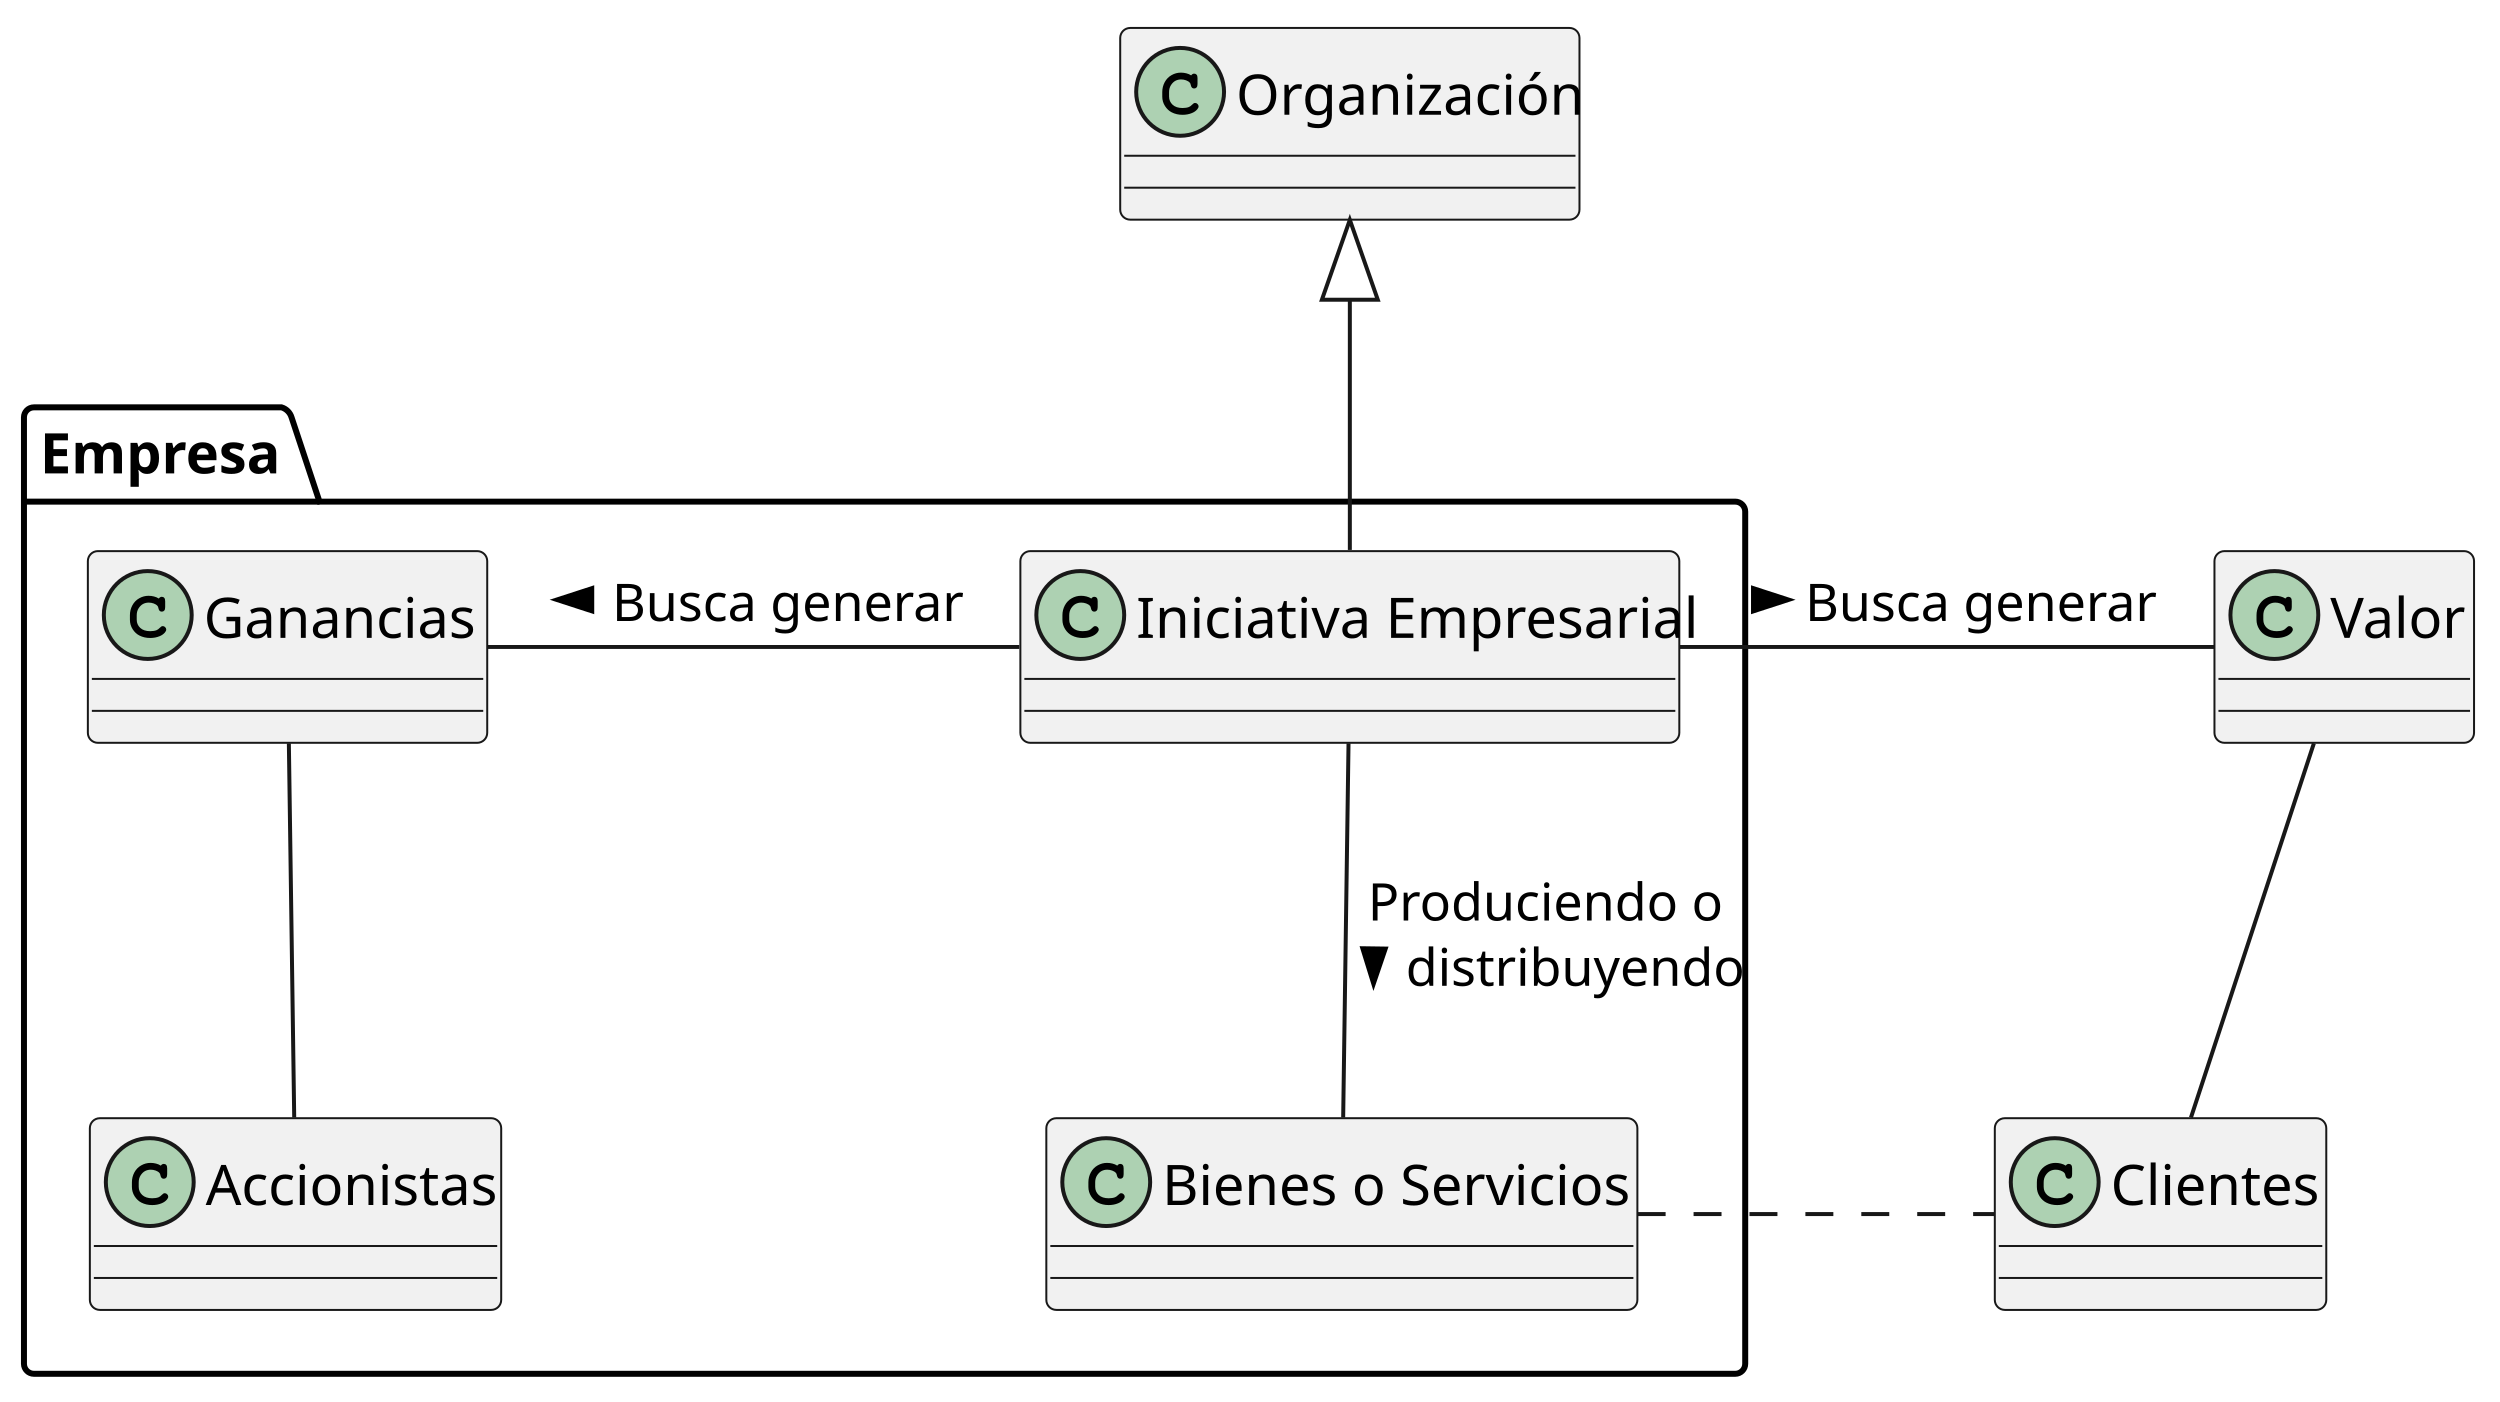
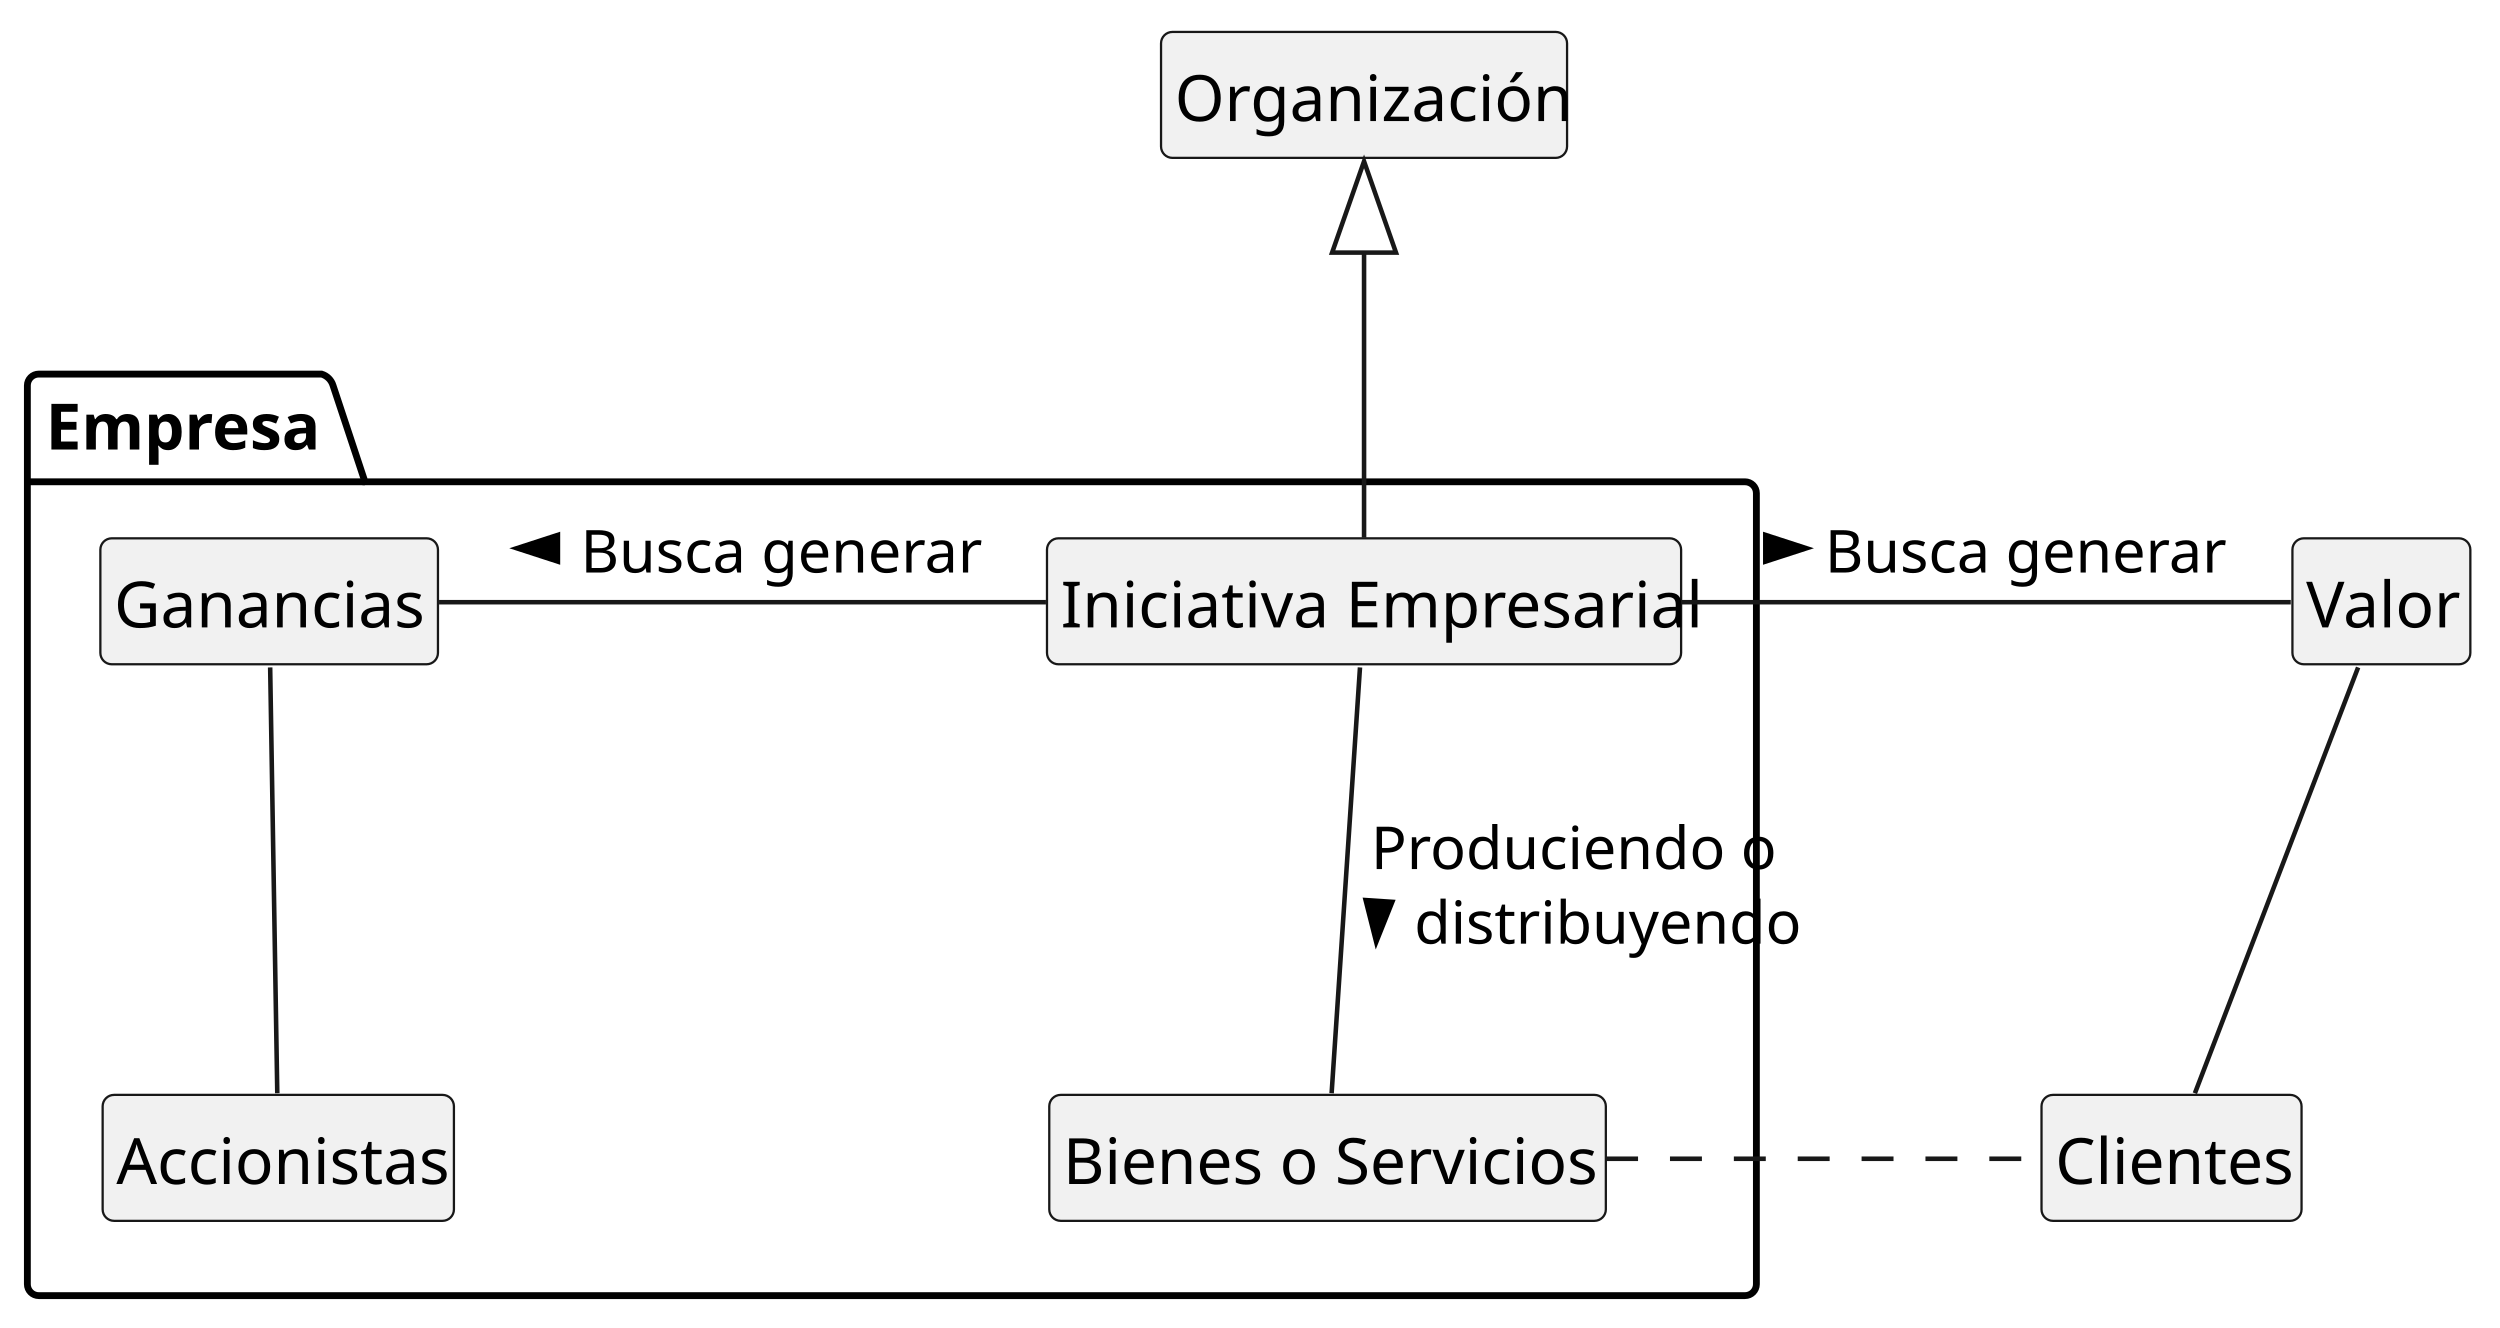
- <svg xmlns="http://www.w3.org/2000/svg" contentStyleType="text/css" height="351px" preserveAspectRatio="none" style="width:626px;height:351px;background:#FFFFFF;" version="1.1" viewBox="0 0 626 351" width="626px" zoomAndPan="magnify">
+ <svg xmlns="http://www.w3.org/2000/svg" contentStyleType="text/css" height="291px" preserveAspectRatio="none" style="width:548px;height:291px;background:#FFFFFF;" version="1.1" viewBox="0 0 548 291" width="548px" zoomAndPan="magnify">
  <defs />
  <g>
    <g id="cluster_Empresa">
-       <path d="M8.5,102 L70.5,102 A3.75,3.75 0 0 1 73,104.5 L80,125.609 L434.5,125.609 A2.5,2.5 0 0 1 437,128.109 L437,341.5 A2.5,2.5 0 0 1 434.5,344 L8.5,344 A2.5,2.5 0 0 1 6,341.5 L6,104.5 A2.5,2.5 0 0 1 8.5,102 " fill="none" style="stroke:#000000;stroke-width:1.5;" />
-       <line style="stroke:#000000;stroke-width:1.5;" x1="6" x2="80" y1="125.609" y2="125.609" />
-       <text fill="#000000" font-family="sans-serif" font-size="14" font-weight="bold" lengthAdjust="spacing" textLength="61" x="10" y="118.533">Empresa</text>
+       <path d="M8.5,82 L70.5,82 A3.75,3.75 0 0 1 73,84.5 L80,105.609 L382.5,105.609 A2.5,2.5 0 0 1 385,108.109 L385,281.5 A2.5,2.5 0 0 1 382.5,284 L8.5,284 A2.5,2.5 0 0 1 6,281.5 L6,84.5 A2.5,2.5 0 0 1 8.5,82 " fill="none" style="stroke:#000000;stroke-width:1.5;" />
+       <line style="stroke:#000000;stroke-width:1.5;" x1="6" x2="80" y1="105.609" y2="105.609" />
+       <text fill="#000000" font-family="sans-serif" font-size="14" font-weight="bold" lengthAdjust="spacing" textLength="61" x="10" y="98.533">Empresa</text>
    </g>
    <g id="elem_Empresa">
-       <rect codeLine="2" fill="#F1F1F1" height="48" id="Empresa" rx="2.5" ry="2.5" style="stroke:#181818;stroke-width:0.5;" width="165" x="255.5" y="138" />
-       <ellipse cx="270.5" cy="154" fill="#ADD1B2" rx="11" ry="11" style="stroke:#181818;stroke-width:1.0;" />
-       <path d="M273.266,149.875 Q273.422,149.656 273.609,149.547 Q273.797,149.438 274.016,149.438 Q274.391,149.438 274.625,149.703 Q274.859,149.953 274.859,150.562 L274.859,152.016 Q274.859,152.625 274.625,152.891 Q274.391,153.156 274.016,153.156 Q273.672,153.156 273.469,152.953 Q273.266,152.766 273.156,152.25 Q273.109,151.891 272.922,151.703 Q272.594,151.328 271.984,151.109 Q271.375,150.891 270.75,150.891 Q269.984,150.891 269.344,151.219 Q268.719,151.547 268.219,152.297 Q267.734,153.047 267.734,154.078 L267.734,155.172 Q267.734,156.406 268.625,157.234 Q269.516,158.047 271.109,158.047 Q272.047,158.047 272.703,157.797 Q273.094,157.641 273.516,157.203 Q273.781,156.938 273.922,156.859 Q274.078,156.781 274.281,156.781 Q274.609,156.781 274.859,157.047 Q275.125,157.297 275.125,157.641 Q275.125,157.984 274.781,158.391 Q274.281,158.969 273.484,159.297 Q272.406,159.75 271.109,159.75 Q269.594,159.75 268.391,159.125 Q267.406,158.625 266.719,157.562 Q266.031,156.484 266.031,155.203 L266.031,154.047 Q266.031,152.719 266.641,151.578 Q267.266,150.422 268.359,149.812 Q269.453,149.188 270.688,149.188 Q271.422,149.188 272.062,149.359 Q272.719,149.516 273.266,149.875 Z " fill="#000000" />
-       <text fill="#000000" font-family="sans-serif" font-size="14" lengthAdjust="spacing" textLength="133" x="284.5" y="159.728">Iniciativa Empresarial</text>
-       <line style="stroke:#181818;stroke-width:0.5;" x1="256.5" x2="419.5" y1="170" y2="170" />
-       <line style="stroke:#181818;stroke-width:0.5;" x1="256.5" x2="419.5" y1="178" y2="178" />
+       <rect codeLine="2" fill="#F1F1F1" height="27.609" id="Empresa" rx="2.5" ry="2.5" style="stroke:#181818;stroke-width:0.5;" width="139" x="229.5" y="118" />
+       <text fill="#000000" font-family="sans-serif" font-size="14" lengthAdjust="spacing" textLength="133" x="232.5" y="137.533">Iniciativa Empresarial</text>
    </g>
    <g id="elem_Ganancias">
-       <rect fill="#F1F1F1" height="48" id="Ganancias" rx="2.5" ry="2.5" style="stroke:#181818;stroke-width:0.5;" width="100" x="22" y="138" />
-       <ellipse cx="37" cy="154" fill="#ADD1B2" rx="11" ry="11" style="stroke:#181818;stroke-width:1.0;" />
-       <path d="M39.766,149.875 Q39.922,149.656 40.109,149.547 Q40.297,149.438 40.516,149.438 Q40.891,149.438 41.125,149.703 Q41.359,149.953 41.359,150.562 L41.359,152.016 Q41.359,152.625 41.125,152.891 Q40.891,153.156 40.516,153.156 Q40.172,153.156 39.969,152.953 Q39.766,152.766 39.656,152.25 Q39.609,151.891 39.422,151.703 Q39.094,151.328 38.484,151.109 Q37.875,150.891 37.25,150.891 Q36.484,150.891 35.844,151.219 Q35.219,151.547 34.719,152.297 Q34.234,153.047 34.234,154.078 L34.234,155.172 Q34.234,156.406 35.125,157.234 Q36.016,158.047 37.609,158.047 Q38.547,158.047 39.203,157.797 Q39.594,157.641 40.016,157.203 Q40.281,156.938 40.422,156.859 Q40.578,156.781 40.781,156.781 Q41.109,156.781 41.359,157.047 Q41.625,157.297 41.625,157.641 Q41.625,157.984 41.281,158.391 Q40.781,158.969 39.984,159.297 Q38.906,159.75 37.609,159.75 Q36.094,159.75 34.891,159.125 Q33.906,158.625 33.219,157.562 Q32.531,156.484 32.531,155.203 L32.531,154.047 Q32.531,152.719 33.141,151.578 Q33.766,150.422 34.859,149.812 Q35.953,149.188 37.188,149.188 Q37.922,149.188 38.562,149.359 Q39.219,149.516 39.766,149.875 Z " fill="#000000" />
-       <text fill="#000000" font-family="sans-serif" font-size="14" lengthAdjust="spacing" textLength="68" x="51" y="159.728">Ganancias</text>
-       <line style="stroke:#181818;stroke-width:0.5;" x1="23" x2="121" y1="170" y2="170" />
-       <line style="stroke:#181818;stroke-width:0.5;" x1="23" x2="121" y1="178" y2="178" />
+       <rect fill="#F1F1F1" height="27.609" id="Ganancias" rx="2.5" ry="2.5" style="stroke:#181818;stroke-width:0.5;" width="74" x="22" y="118" />
+       <text fill="#000000" font-family="sans-serif" font-size="14" lengthAdjust="spacing" textLength="68" x="25" y="137.533">Ganancias</text>
    </g>
    <g id="elem_Accionistas">
-       <rect fill="#F1F1F1" height="48" id="Accionistas" rx="2.5" ry="2.5" style="stroke:#181818;stroke-width:0.5;" width="103" x="22.5" y="280" />
-       <ellipse cx="37.5" cy="296" fill="#ADD1B2" rx="11" ry="11" style="stroke:#181818;stroke-width:1.0;" />
-       <path d="M40.266,291.875 Q40.422,291.656 40.609,291.547 Q40.797,291.438 41.016,291.438 Q41.391,291.438 41.625,291.703 Q41.859,291.953 41.859,292.562 L41.859,294.016 Q41.859,294.625 41.625,294.891 Q41.391,295.156 41.016,295.156 Q40.672,295.156 40.469,294.953 Q40.266,294.766 40.156,294.25 Q40.109,293.891 39.922,293.703 Q39.594,293.328 38.984,293.109 Q38.375,292.891 37.75,292.891 Q36.984,292.891 36.344,293.219 Q35.719,293.547 35.219,294.297 Q34.734,295.047 34.734,296.078 L34.734,297.172 Q34.734,298.406 35.625,299.234 Q36.516,300.047 38.109,300.047 Q39.047,300.047 39.703,299.797 Q40.094,299.641 40.516,299.203 Q40.781,298.938 40.922,298.859 Q41.078,298.781 41.281,298.781 Q41.609,298.781 41.859,299.047 Q42.125,299.297 42.125,299.641 Q42.125,299.984 41.781,300.391 Q41.281,300.969 40.484,301.297 Q39.406,301.75 38.109,301.75 Q36.594,301.75 35.391,301.125 Q34.406,300.625 33.719,299.562 Q33.031,298.484 33.031,297.203 L33.031,296.047 Q33.031,294.719 33.641,293.578 Q34.266,292.422 35.359,291.812 Q36.453,291.188 37.688,291.188 Q38.422,291.188 39.062,291.359 Q39.719,291.516 40.266,291.875 Z " fill="#000000" />
-       <text fill="#000000" font-family="sans-serif" font-size="14" lengthAdjust="spacing" textLength="71" x="51.5" y="301.728">Accionistas</text>
-       <line style="stroke:#181818;stroke-width:0.5;" x1="23.5" x2="124.5" y1="312" y2="312" />
-       <line style="stroke:#181818;stroke-width:0.5;" x1="23.5" x2="124.5" y1="320" y2="320" />
+       <rect fill="#F1F1F1" height="27.609" id="Accionistas" rx="2.5" ry="2.5" style="stroke:#181818;stroke-width:0.5;" width="77" x="22.5" y="240" />
+       <text fill="#000000" font-family="sans-serif" font-size="14" lengthAdjust="spacing" textLength="71" x="25.5" y="259.533">Accionistas</text>
    </g>
    <g id="elem_Bienes o Servicios">
-       <rect fill="#F1F1F1" height="48" id="Bienes o Servicios" rx="2.5" ry="2.5" style="stroke:#181818;stroke-width:0.5;" width="148" x="262" y="280" />
-       <ellipse cx="277" cy="296" fill="#ADD1B2" rx="11" ry="11" style="stroke:#181818;stroke-width:1.0;" />
-       <path d="M279.766,291.875 Q279.922,291.656 280.109,291.547 Q280.297,291.438 280.516,291.438 Q280.891,291.438 281.125,291.703 Q281.359,291.953 281.359,292.562 L281.359,294.016 Q281.359,294.625 281.125,294.891 Q280.891,295.156 280.516,295.156 Q280.172,295.156 279.969,294.953 Q279.766,294.766 279.656,294.25 Q279.609,293.891 279.422,293.703 Q279.094,293.328 278.484,293.109 Q277.875,292.891 277.25,292.891 Q276.484,292.891 275.844,293.219 Q275.219,293.547 274.719,294.297 Q274.234,295.047 274.234,296.078 L274.234,297.172 Q274.234,298.406 275.125,299.234 Q276.016,300.047 277.609,300.047 Q278.547,300.047 279.203,299.797 Q279.594,299.641 280.016,299.203 Q280.281,298.938 280.422,298.859 Q280.578,298.781 280.781,298.781 Q281.109,298.781 281.359,299.047 Q281.625,299.297 281.625,299.641 Q281.625,299.984 281.281,300.391 Q280.781,300.969 279.984,301.297 Q278.906,301.75 277.609,301.75 Q276.094,301.75 274.891,301.125 Q273.906,300.625 273.219,299.562 Q272.531,298.484 272.531,297.203 L272.531,296.047 Q272.531,294.719 273.141,293.578 Q273.766,292.422 274.859,291.812 Q275.953,291.188 277.188,291.188 Q277.922,291.188 278.562,291.359 Q279.219,291.516 279.766,291.875 Z " fill="#000000" />
-       <text fill="#000000" font-family="sans-serif" font-size="14" lengthAdjust="spacing" textLength="116" x="291" y="301.728">Bienes o Servicios</text>
-       <line style="stroke:#181818;stroke-width:0.5;" x1="263" x2="409" y1="312" y2="312" />
-       <line style="stroke:#181818;stroke-width:0.5;" x1="263" x2="409" y1="320" y2="320" />
+       <rect fill="#F1F1F1" height="27.609" id="Bienes o Servicios" rx="2.5" ry="2.5" style="stroke:#181818;stroke-width:0.5;" width="122" x="230" y="240" />
+       <text fill="#000000" font-family="sans-serif" font-size="14" lengthAdjust="spacing" textLength="116" x="233" y="259.533">Bienes o Servicios</text>
    </g>
    <g id="elem_Valor">
-       <rect fill="#F1F1F1" height="48" id="Valor" rx="2.5" ry="2.5" style="stroke:#181818;stroke-width:0.5;" width="65" x="554.5" y="138" />
-       <ellipse cx="569.5" cy="154" fill="#ADD1B2" rx="11" ry="11" style="stroke:#181818;stroke-width:1.0;" />
-       <path d="M572.266,149.875 Q572.422,149.656 572.609,149.547 Q572.797,149.438 573.016,149.438 Q573.391,149.438 573.625,149.703 Q573.859,149.953 573.859,150.562 L573.859,152.016 Q573.859,152.625 573.625,152.891 Q573.391,153.156 573.016,153.156 Q572.672,153.156 572.469,152.953 Q572.266,152.766 572.156,152.25 Q572.109,151.891 571.922,151.703 Q571.594,151.328 570.984,151.109 Q570.375,150.891 569.75,150.891 Q568.984,150.891 568.344,151.219 Q567.719,151.547 567.219,152.297 Q566.734,153.047 566.734,154.078 L566.734,155.172 Q566.734,156.406 567.625,157.234 Q568.516,158.047 570.109,158.047 Q571.047,158.047 571.703,157.797 Q572.094,157.641 572.516,157.203 Q572.781,156.938 572.922,156.859 Q573.078,156.781 573.281,156.781 Q573.609,156.781 573.859,157.047 Q574.125,157.297 574.125,157.641 Q574.125,157.984 573.781,158.391 Q573.281,158.969 572.484,159.297 Q571.406,159.75 570.109,159.75 Q568.594,159.75 567.391,159.125 Q566.406,158.625 565.719,157.562 Q565.031,156.484 565.031,155.203 L565.031,154.047 Q565.031,152.719 565.641,151.578 Q566.266,150.422 567.359,149.812 Q568.453,149.188 569.688,149.188 Q570.422,149.188 571.062,149.359 Q571.719,149.516 572.266,149.875 Z " fill="#000000" />
-       <text fill="#000000" font-family="sans-serif" font-size="14" lengthAdjust="spacing" textLength="33" x="583.5" y="159.728">Valor</text>
-       <line style="stroke:#181818;stroke-width:0.5;" x1="555.5" x2="618.5" y1="170" y2="170" />
-       <line style="stroke:#181818;stroke-width:0.5;" x1="555.5" x2="618.5" y1="178" y2="178" />
+       <rect fill="#F1F1F1" height="27.609" id="Valor" rx="2.5" ry="2.5" style="stroke:#181818;stroke-width:0.5;" width="39" x="502.5" y="118" />
+       <text fill="#000000" font-family="sans-serif" font-size="14" lengthAdjust="spacing" textLength="33" x="505.5" y="137.533">Valor</text>
    </g>
    <g id="elem_Organización">
-       <rect fill="#F1F1F1" height="48" id="Organización" rx="2.5" ry="2.5" style="stroke:#181818;stroke-width:0.5;" width="115" x="280.5" y="7" />
-       <ellipse cx="295.5" cy="23" fill="#ADD1B2" rx="11" ry="11" style="stroke:#181818;stroke-width:1.0;" />
-       <path d="M298.266,18.875 Q298.422,18.656 298.609,18.547 Q298.797,18.438 299.016,18.438 Q299.391,18.438 299.625,18.703 Q299.859,18.953 299.859,19.562 L299.859,21.016 Q299.859,21.625 299.625,21.891 Q299.391,22.156 299.016,22.156 Q298.672,22.156 298.469,21.953 Q298.266,21.766 298.156,21.25 Q298.109,20.891 297.922,20.703 Q297.594,20.328 296.984,20.109 Q296.375,19.891 295.75,19.891 Q294.984,19.891 294.344,20.219 Q293.719,20.547 293.219,21.297 Q292.734,22.047 292.734,23.078 L292.734,24.172 Q292.734,25.406 293.625,26.234 Q294.516,27.047 296.109,27.047 Q297.047,27.047 297.703,26.797 Q298.094,26.641 298.516,26.203 Q298.781,25.938 298.922,25.859 Q299.078,25.781 299.281,25.781 Q299.609,25.781 299.859,26.047 Q300.125,26.297 300.125,26.641 Q300.125,26.984 299.781,27.391 Q299.281,27.969 298.484,28.297 Q297.406,28.75 296.109,28.75 Q294.594,28.75 293.391,28.125 Q292.406,27.625 291.719,26.562 Q291.031,25.484 291.031,24.203 L291.031,23.047 Q291.031,21.719 291.641,20.578 Q292.266,19.422 293.359,18.812 Q294.453,18.188 295.688,18.188 Q296.422,18.188 297.062,18.359 Q297.719,18.516 298.266,18.875 Z " fill="#000000" />
-       <text fill="#000000" font-family="sans-serif" font-size="14" lengthAdjust="spacing" textLength="83" x="309.5" y="28.729">Organización</text>
-       <line style="stroke:#181818;stroke-width:0.5;" x1="281.5" x2="394.5" y1="39" y2="39" />
-       <line style="stroke:#181818;stroke-width:0.5;" x1="281.5" x2="394.5" y1="47" y2="47" />
+       <rect fill="#F1F1F1" height="27.609" id="Organización" rx="2.5" ry="2.5" style="stroke:#181818;stroke-width:0.5;" width="89" x="254.5" y="7" />
+       <text fill="#000000" font-family="sans-serif" font-size="14" lengthAdjust="spacing" textLength="83" x="257.5" y="26.533">Organización</text>
    </g>
    <g id="elem_Clientes">
-       <rect fill="#F1F1F1" height="48" id="Clientes" rx="2.5" ry="2.5" style="stroke:#181818;stroke-width:0.5;" width="83" x="499.5" y="280" />
-       <ellipse cx="514.5" cy="296" fill="#ADD1B2" rx="11" ry="11" style="stroke:#181818;stroke-width:1.0;" />
-       <path d="M517.266,291.875 Q517.422,291.656 517.609,291.547 Q517.797,291.438 518.016,291.438 Q518.391,291.438 518.625,291.703 Q518.859,291.953 518.859,292.562 L518.859,294.016 Q518.859,294.625 518.625,294.891 Q518.391,295.156 518.016,295.156 Q517.672,295.156 517.469,294.953 Q517.266,294.766 517.156,294.25 Q517.109,293.891 516.922,293.703 Q516.594,293.328 515.984,293.109 Q515.375,292.891 514.75,292.891 Q513.984,292.891 513.344,293.219 Q512.719,293.547 512.219,294.297 Q511.734,295.047 511.734,296.078 L511.734,297.172 Q511.734,298.406 512.625,299.234 Q513.516,300.047 515.109,300.047 Q516.047,300.047 516.703,299.797 Q517.094,299.641 517.516,299.203 Q517.781,298.938 517.922,298.859 Q518.078,298.781 518.281,298.781 Q518.609,298.781 518.859,299.047 Q519.125,299.297 519.125,299.641 Q519.125,299.984 518.781,300.391 Q518.281,300.969 517.484,301.297 Q516.406,301.75 515.109,301.75 Q513.594,301.75 512.391,301.125 Q511.406,300.625 510.719,299.562 Q510.031,298.484 510.031,297.203 L510.031,296.047 Q510.031,294.719 510.641,293.578 Q511.266,292.422 512.359,291.812 Q513.453,291.188 514.688,291.188 Q515.422,291.188 516.062,291.359 Q516.719,291.516 517.266,291.875 Z " fill="#000000" />
-       <text fill="#000000" font-family="sans-serif" font-size="14" lengthAdjust="spacing" textLength="51" x="528.5" y="301.728">Clientes</text>
-       <line style="stroke:#181818;stroke-width:0.5;" x1="500.5" x2="581.5" y1="312" y2="312" />
-       <line style="stroke:#181818;stroke-width:0.5;" x1="500.5" x2="581.5" y1="320" y2="320" />
+       <rect fill="#F1F1F1" height="27.609" id="Clientes" rx="2.5" ry="2.5" style="stroke:#181818;stroke-width:0.5;" width="57" x="447.5" y="240" />
+       <text fill="#000000" font-family="sans-serif" font-size="14" lengthAdjust="spacing" textLength="51" x="450.5" y="259.533">Clientes</text>
    </g>
    <g id="link_Ganancias_Empresa">
-       <path codeLine="3" d="M122.03,162 C159.51,162 211.61,162 255.25,162 " fill="none" id="Ganancias-Empresa" style="stroke:#181818;stroke-width:1.0;" />
-       <polygon fill="#000000" points="139.25,150.176,148.295,153.115,148.295,147.237,139.25,150.176" style="stroke:#000000;stroke-width:1.0;" />
-       <text fill="#000000" font-family="sans-serif" font-size="13" lengthAdjust="spacing" textLength="84" x="153.25" y="155.495">Busca generar</text>
+       <path codeLine="3" d="M96.24,132 C131.65,132 185.83,132 229.27,132 " fill="none" id="Ganancias-Empresa" style="stroke:#181818;stroke-width:1.0;" />
+       <polygon fill="#000000" points="113.25,120.176,122.295,123.115,122.295,117.237,113.25,120.176" style="stroke:#000000;stroke-width:1.0;" />
+       <text fill="#000000" font-family="sans-serif" font-size="13" lengthAdjust="spacing" textLength="84" x="127.25" y="125.495">Busca generar</text>
    </g>
    <g id="link_Ganancias_Accionistas">
-       <path codeLine="4" d="M72.33,186.12 C72.7,212.06 73.3,253.89 73.67,279.85 " fill="none" id="Ganancias-Accionistas" style="stroke:#181818;stroke-width:1.0;" />
+       <path codeLine="4" d="M59.22,146.3 C59.61,169.37 60.39,216.53 60.78,239.64 " fill="none" id="Ganancias-Accionistas" style="stroke:#181818;stroke-width:1.0;" />
    </g>
    <g id="link_Empresa_Bienes o Servicios">
-       <path codeLine="7" d="M337.67,186.12 C337.3,212.06 336.7,253.89 336.33,279.85 " fill="none" id="Empresa-Bienes o Servicios" style="stroke:#181818;stroke-width:1.0;" />
-       <text fill="#000000" font-family="sans-serif" font-size="13" lengthAdjust="spacing" textLength="83" x="342.5" y="230.495">Produciendo o</text>
-       <polygon fill="#000000" points="343.928,246.527,346.997,237.525,341.119,237.441,343.928,246.527" style="stroke:#000000;stroke-width:1.0;" />
-       <text fill="#000000" font-family="sans-serif" font-size="13" lengthAdjust="spacing" textLength="77" x="352" y="246.847">distribuyendo</text>
+       <path codeLine="7" d="M298.11,146.3 C296.58,169.37 293.43,216.53 291.89,239.64 " fill="none" id="Empresa-Bienes o Servicios" style="stroke:#181818;stroke-width:1.0;" />
+       <text fill="#000000" font-family="sans-serif" font-size="13" lengthAdjust="spacing" textLength="83" x="300.5" y="190.495">Produciendo o</text>
+       <polygon fill="#000000" points="301.668,206.516,305.201,197.687,299.337,197.296,301.668,206.516" style="stroke:#000000;stroke-width:1.0;" />
+       <text fill="#000000" font-family="sans-serif" font-size="13" lengthAdjust="spacing" textLength="77" x="310" y="206.847">distribuyendo</text>
    </g>
    <g id="link_Empresa_Valor">
-       <path codeLine="10" d="M420.57,162 C466.29,162 520.56,162 554.4,162 " fill="none" id="Empresa-Valor" style="stroke:#181818;stroke-width:1.0;" />
-       <polygon fill="#000000" points="448,150.176,438.955,147.237,438.955,153.115,448,150.176" style="stroke:#000000;stroke-width:1.0;" />
-       <text fill="#000000" font-family="sans-serif" font-size="13" lengthAdjust="spacing" textLength="84" x="452" y="155.495">Busca generar</text>
+       <path codeLine="10" d="M368.64,132 C414.9,132 472.41,132 502.14,132 " fill="none" id="Empresa-Valor" style="stroke:#181818;stroke-width:1.0;" />
+       <polygon fill="#000000" points="396,120.176,386.955,117.237,386.955,123.115,396,120.176" style="stroke:#000000;stroke-width:1.0;" />
+       <text fill="#000000" font-family="sans-serif" font-size="13" lengthAdjust="spacing" textLength="84" x="400" y="125.495">Busca generar</text>
    </g>
    <g id="link_Organización_Empresa">
-       <path codeLine="11" d="M338,75.18 C338,96.07 338,120.32 338,137.7 " fill="none" id="Organización-backto-Empresa" style="stroke:#181818;stroke-width:1.0;" />
-       <polygon fill="none" points="331,75.06,338,55.06,345,75.06,331,75.06" style="stroke:#181818;stroke-width:1.0;" />
+       <path codeLine="11" d="M299,55.53 C299,76.57 299,102.52 299,117.87 " fill="none" id="Organización-backto-Empresa" style="stroke:#181818;stroke-width:1.0;" />
+       <polygon fill="none" points="292,55.37,299,35.37,306,55.37,292,55.37" style="stroke:#181818;stroke-width:1.0;" />
    </g>
    <g id="link_Bienes o Servicios_Clientes">
-       <path codeLine="12" d="M410.07,304 C439.82,304 469.57,304 499.32,304 " fill="none" id="Bienes o Servicios-Clientes" style="stroke:#181818;stroke-width:1.0;stroke-dasharray:7.0,7.0;" />
+       <path codeLine="12" d="M352.06,254 C383.86,254 415.65,254 447.44,254 " fill="none" id="Bienes o Servicios-Clientes" style="stroke:#181818;stroke-width:1.0;stroke-dasharray:7.0,7.0;" />
    </g>
    <g id="link_Valor_Clientes">
-       <path codeLine="13" d="M579.4,186.12 C570.88,212.06 557.13,253.89 548.61,279.85 " fill="none" id="Valor-Clientes" style="stroke:#181818;stroke-width:1.0;" />
+       <path codeLine="13" d="M516.9,146.3 C508.06,169.37 489.98,216.53 481.12,239.64 " fill="none" id="Valor-Clientes" style="stroke:#181818;stroke-width:1.0;" />
    </g>
  </g>
</svg>
